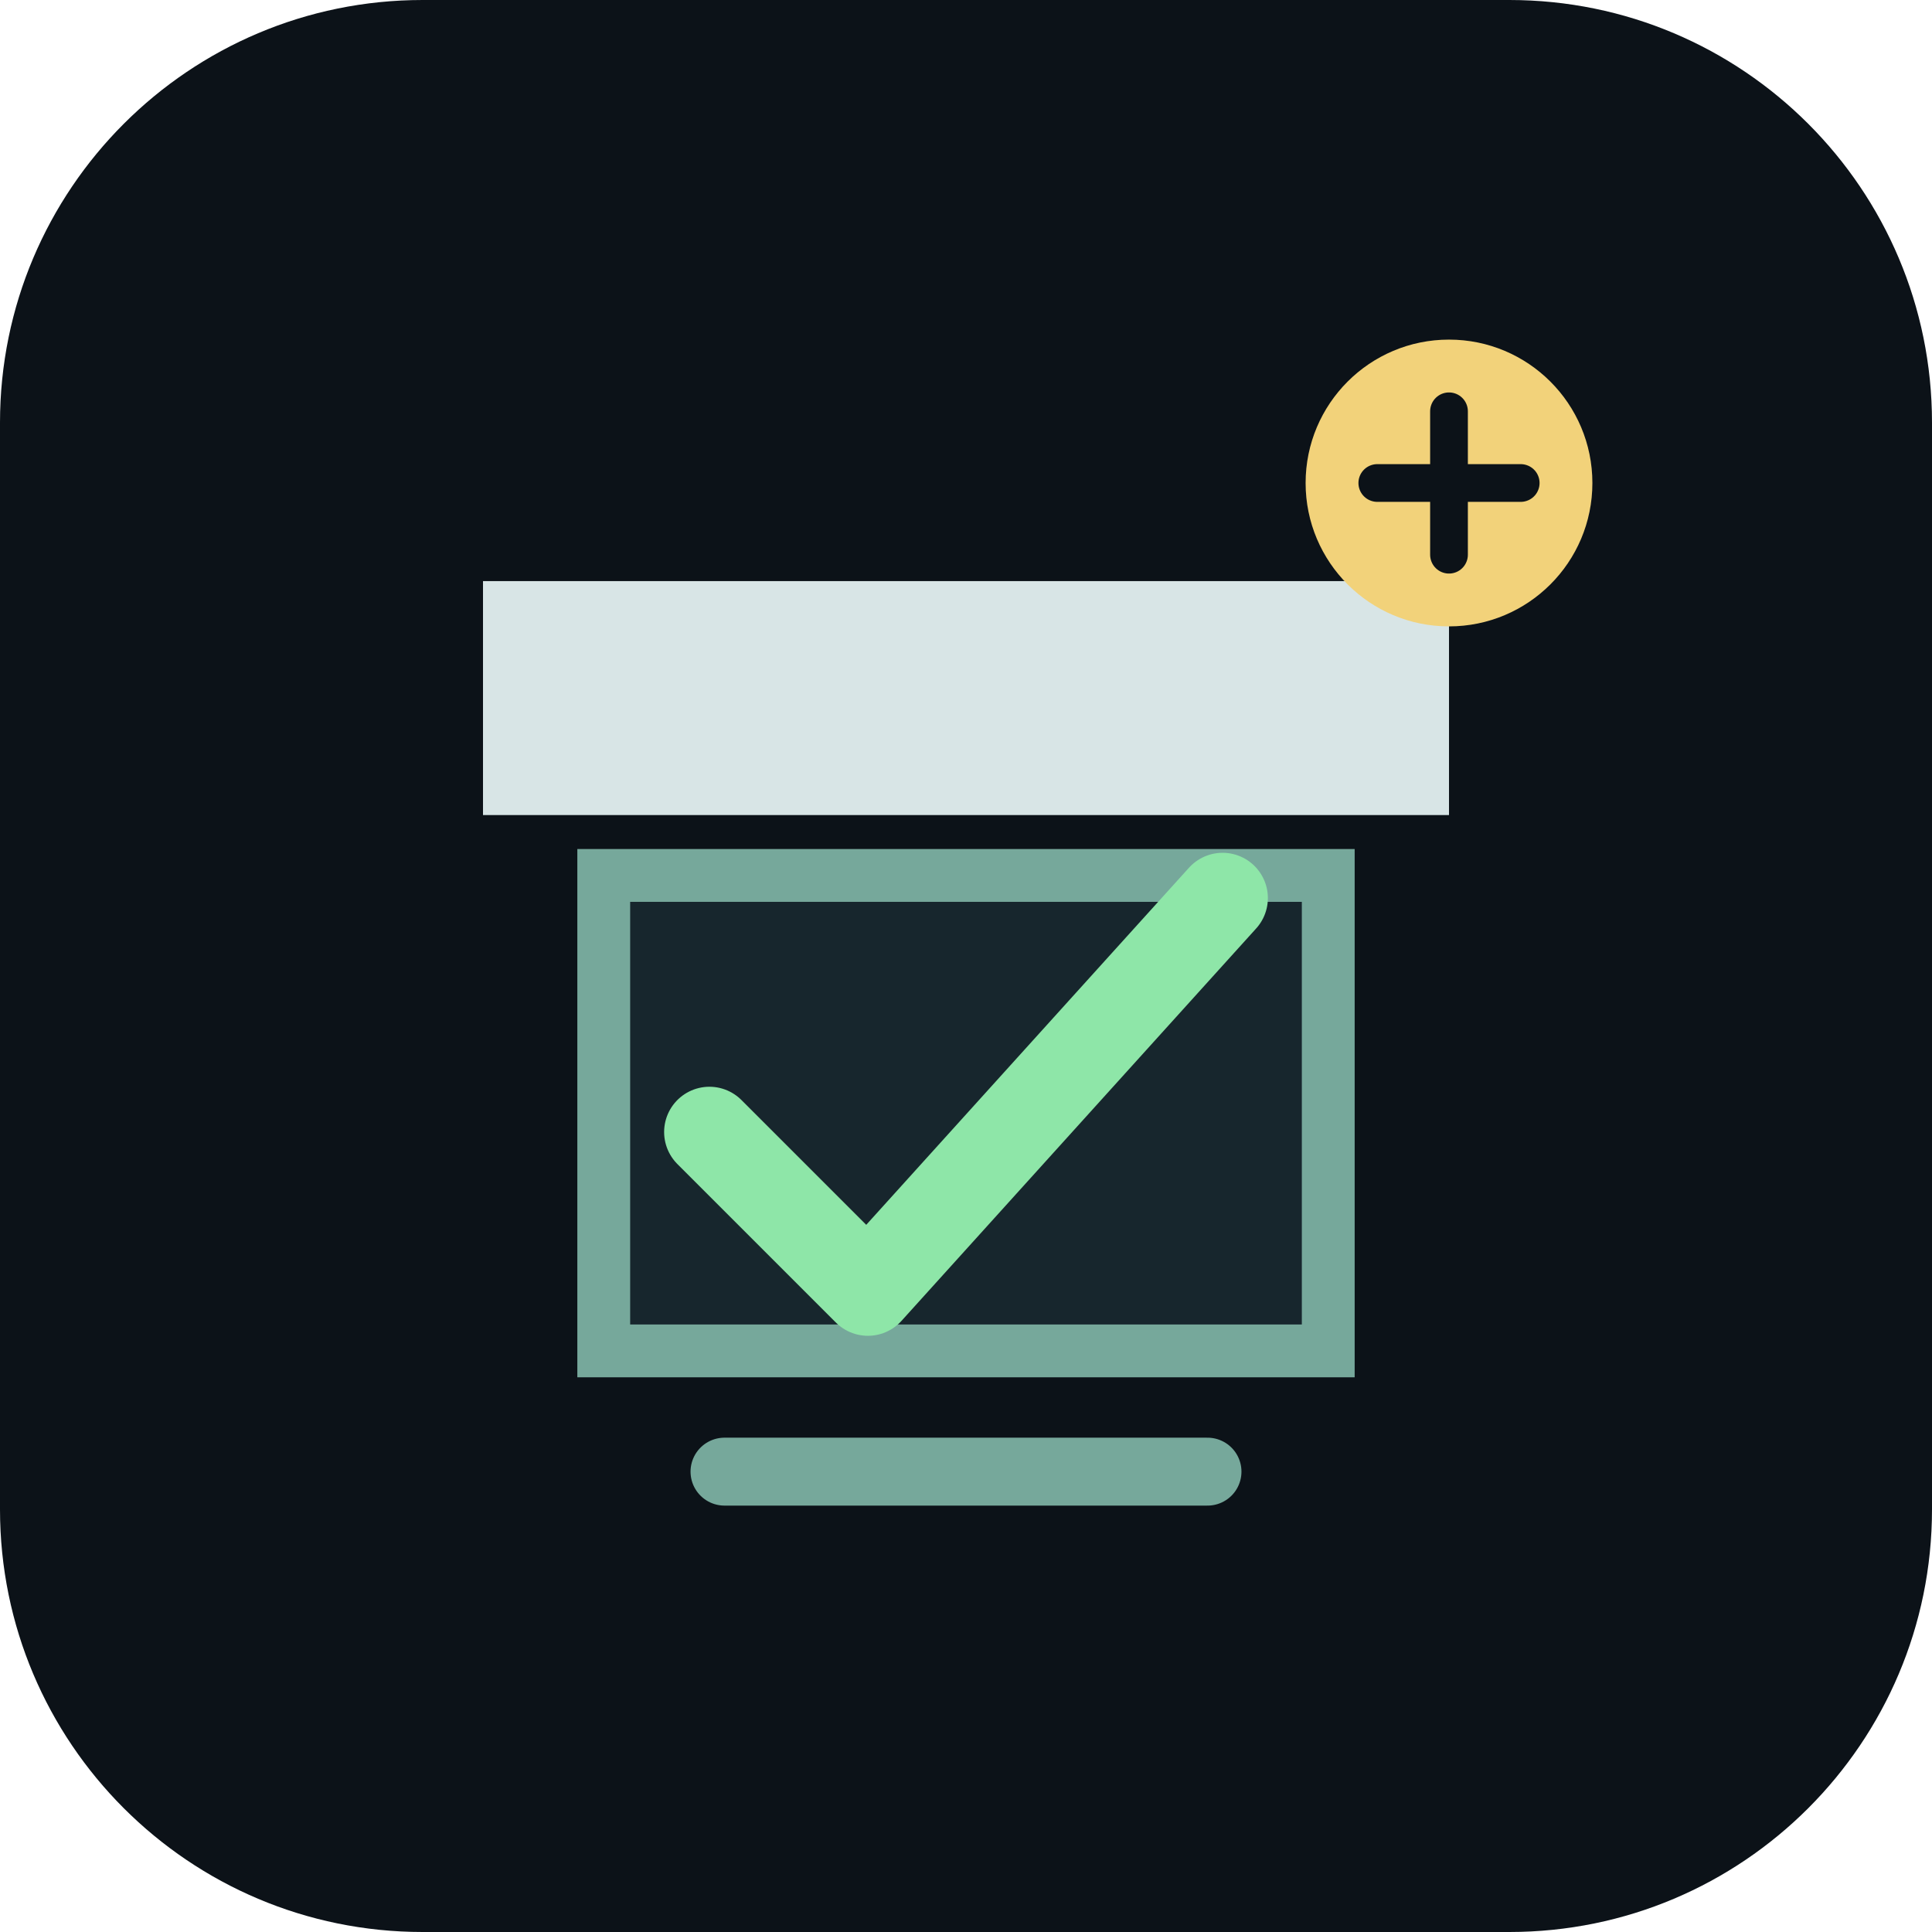
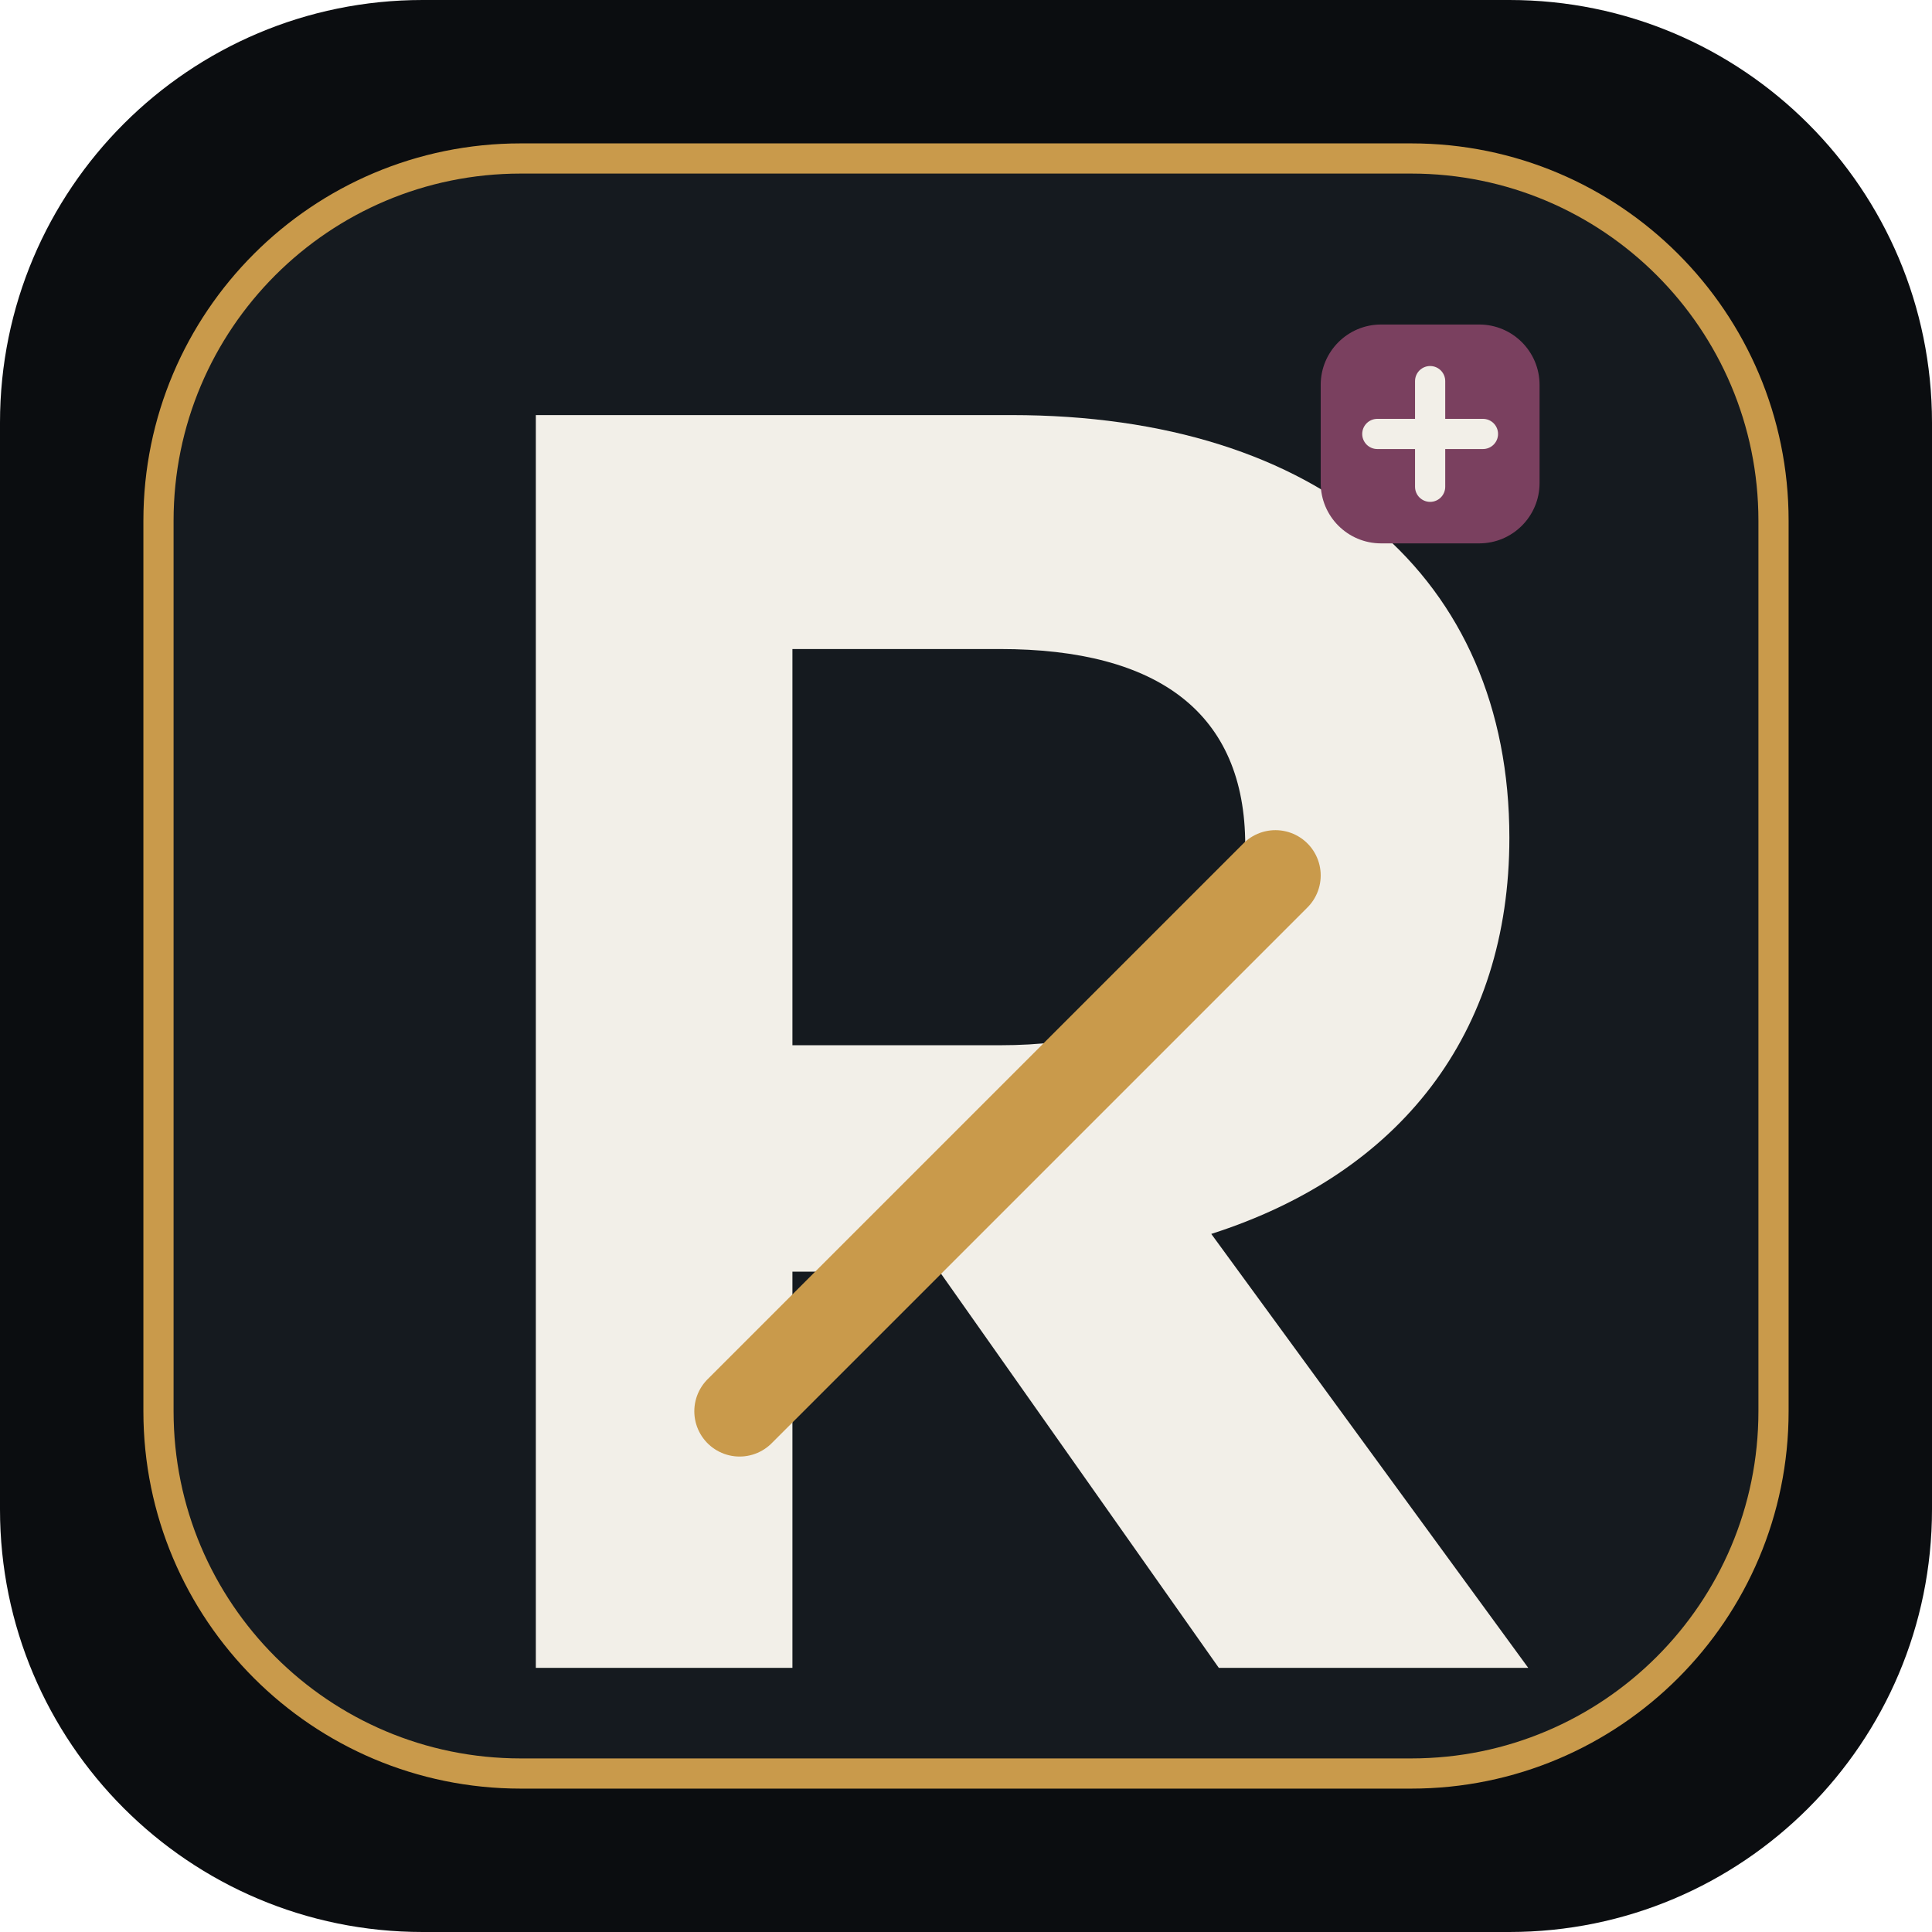
<svg xmlns="http://www.w3.org/2000/svg" width="512" height="512" viewBox="0 0 512 512">
-   <rect width="512" height="512" rx="112" fill="#0c1218" />
-   <path d="M128 154h256v62H128z" fill="#d8e5e6" />
-   <path d="M160 232h192v126H160z" fill="#17262d" stroke="#76a89b" stroke-width="14" />
-   <path d="M192 390h128" stroke="#76a89b" stroke-width="18" stroke-linecap="round" />
-   <path d="M188 300l42 42 94-104" fill="none" stroke="#8ee6a8" stroke-width="24" stroke-linecap="round" stroke-linejoin="round" />
-   <circle cx="384" cy="128" r="38" fill="#f2d27a" />
-   <path d="M365 128h38M384 109v38" stroke="#0c1218" stroke-width="10" stroke-linecap="round" />
+   <rect width="512" height="512" rx="112" fill="#0B0D10" />
+   <rect x="42" y="42" width="428" height="428" rx="96" fill="#151A1F" stroke="#C99A4B" stroke-width="8" />
+   <path d="M142 110h126c82 0 132 43 132 112 0 52-29 89-79 105l84 115h-82l-74-105h-39v105h-68V110zm68 62v105h55c42 0 65-18 65-53 0-35-23-52-65-52h-55z" fill="#F2EFE8" />
+   <path d="M196 374L338 232" fill="none" stroke="#C99A4B" stroke-width="24" stroke-linecap="round" />
+   <rect x="350" y="86" width="58" height="58" rx="16" fill="#7A405F" />
+   <path d="M365 115h28M379 101v28" stroke="#F2EFE8" stroke-width="8" stroke-linecap="round" />
</svg>
